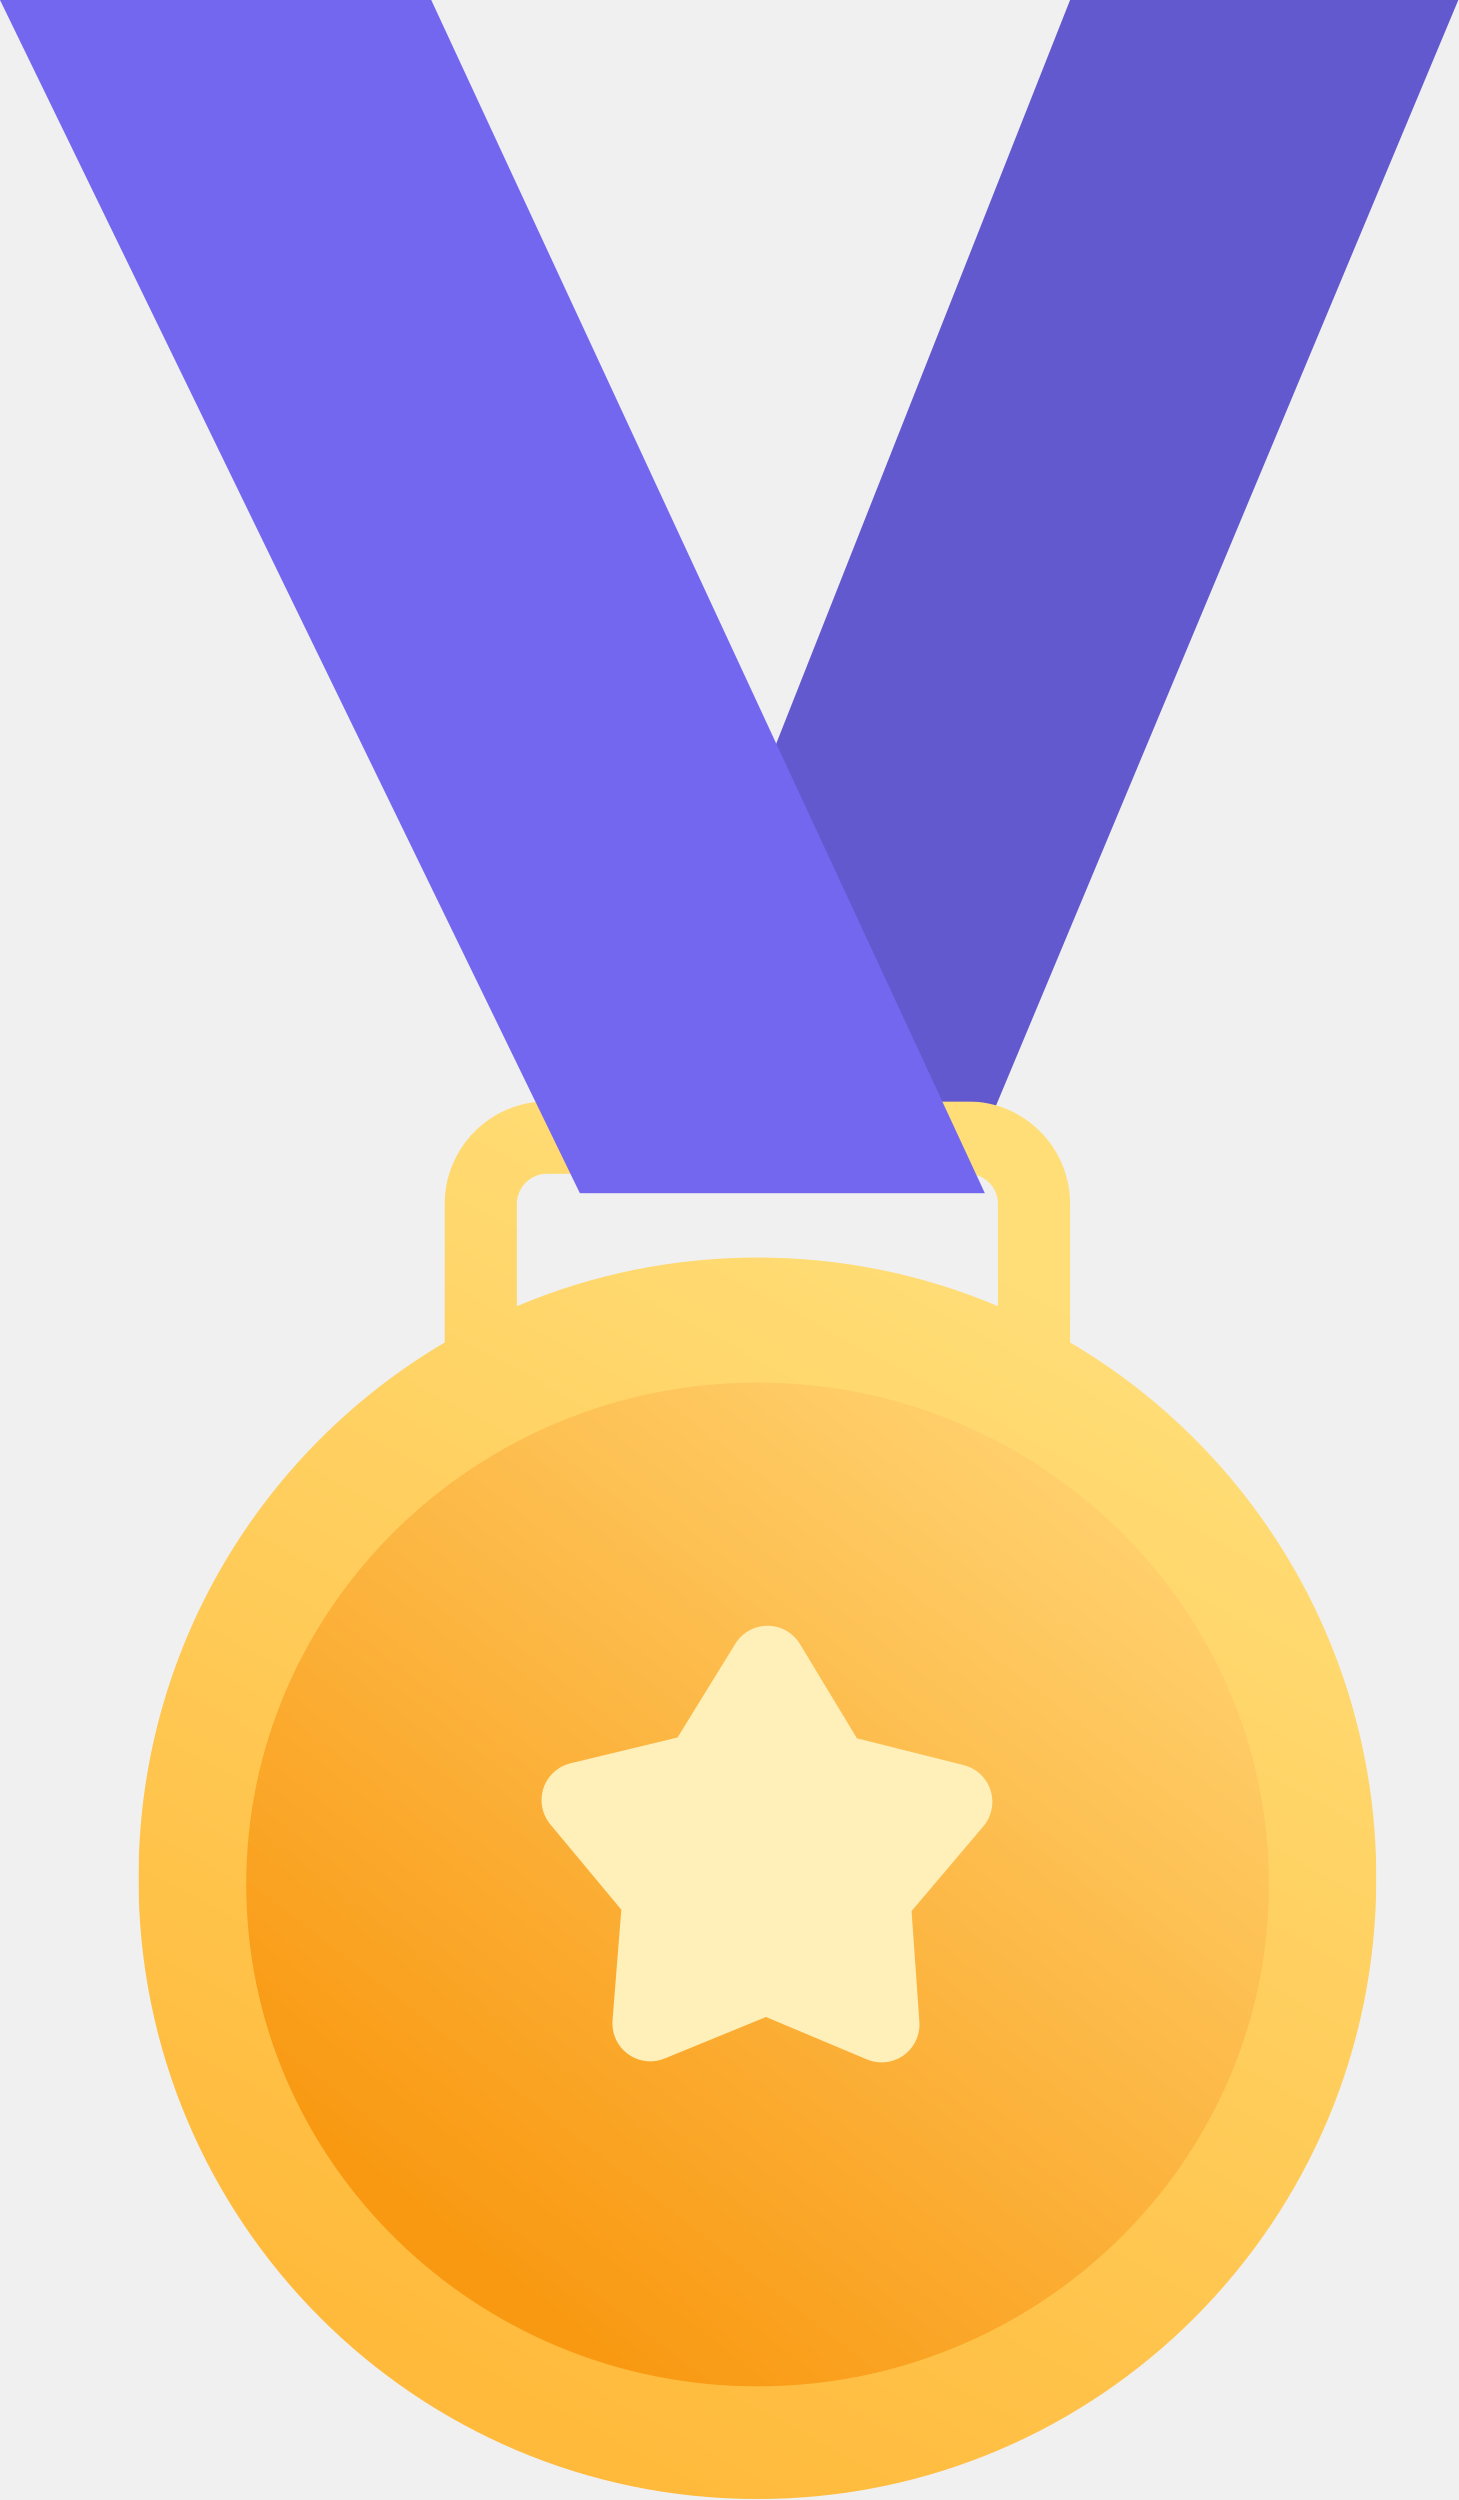
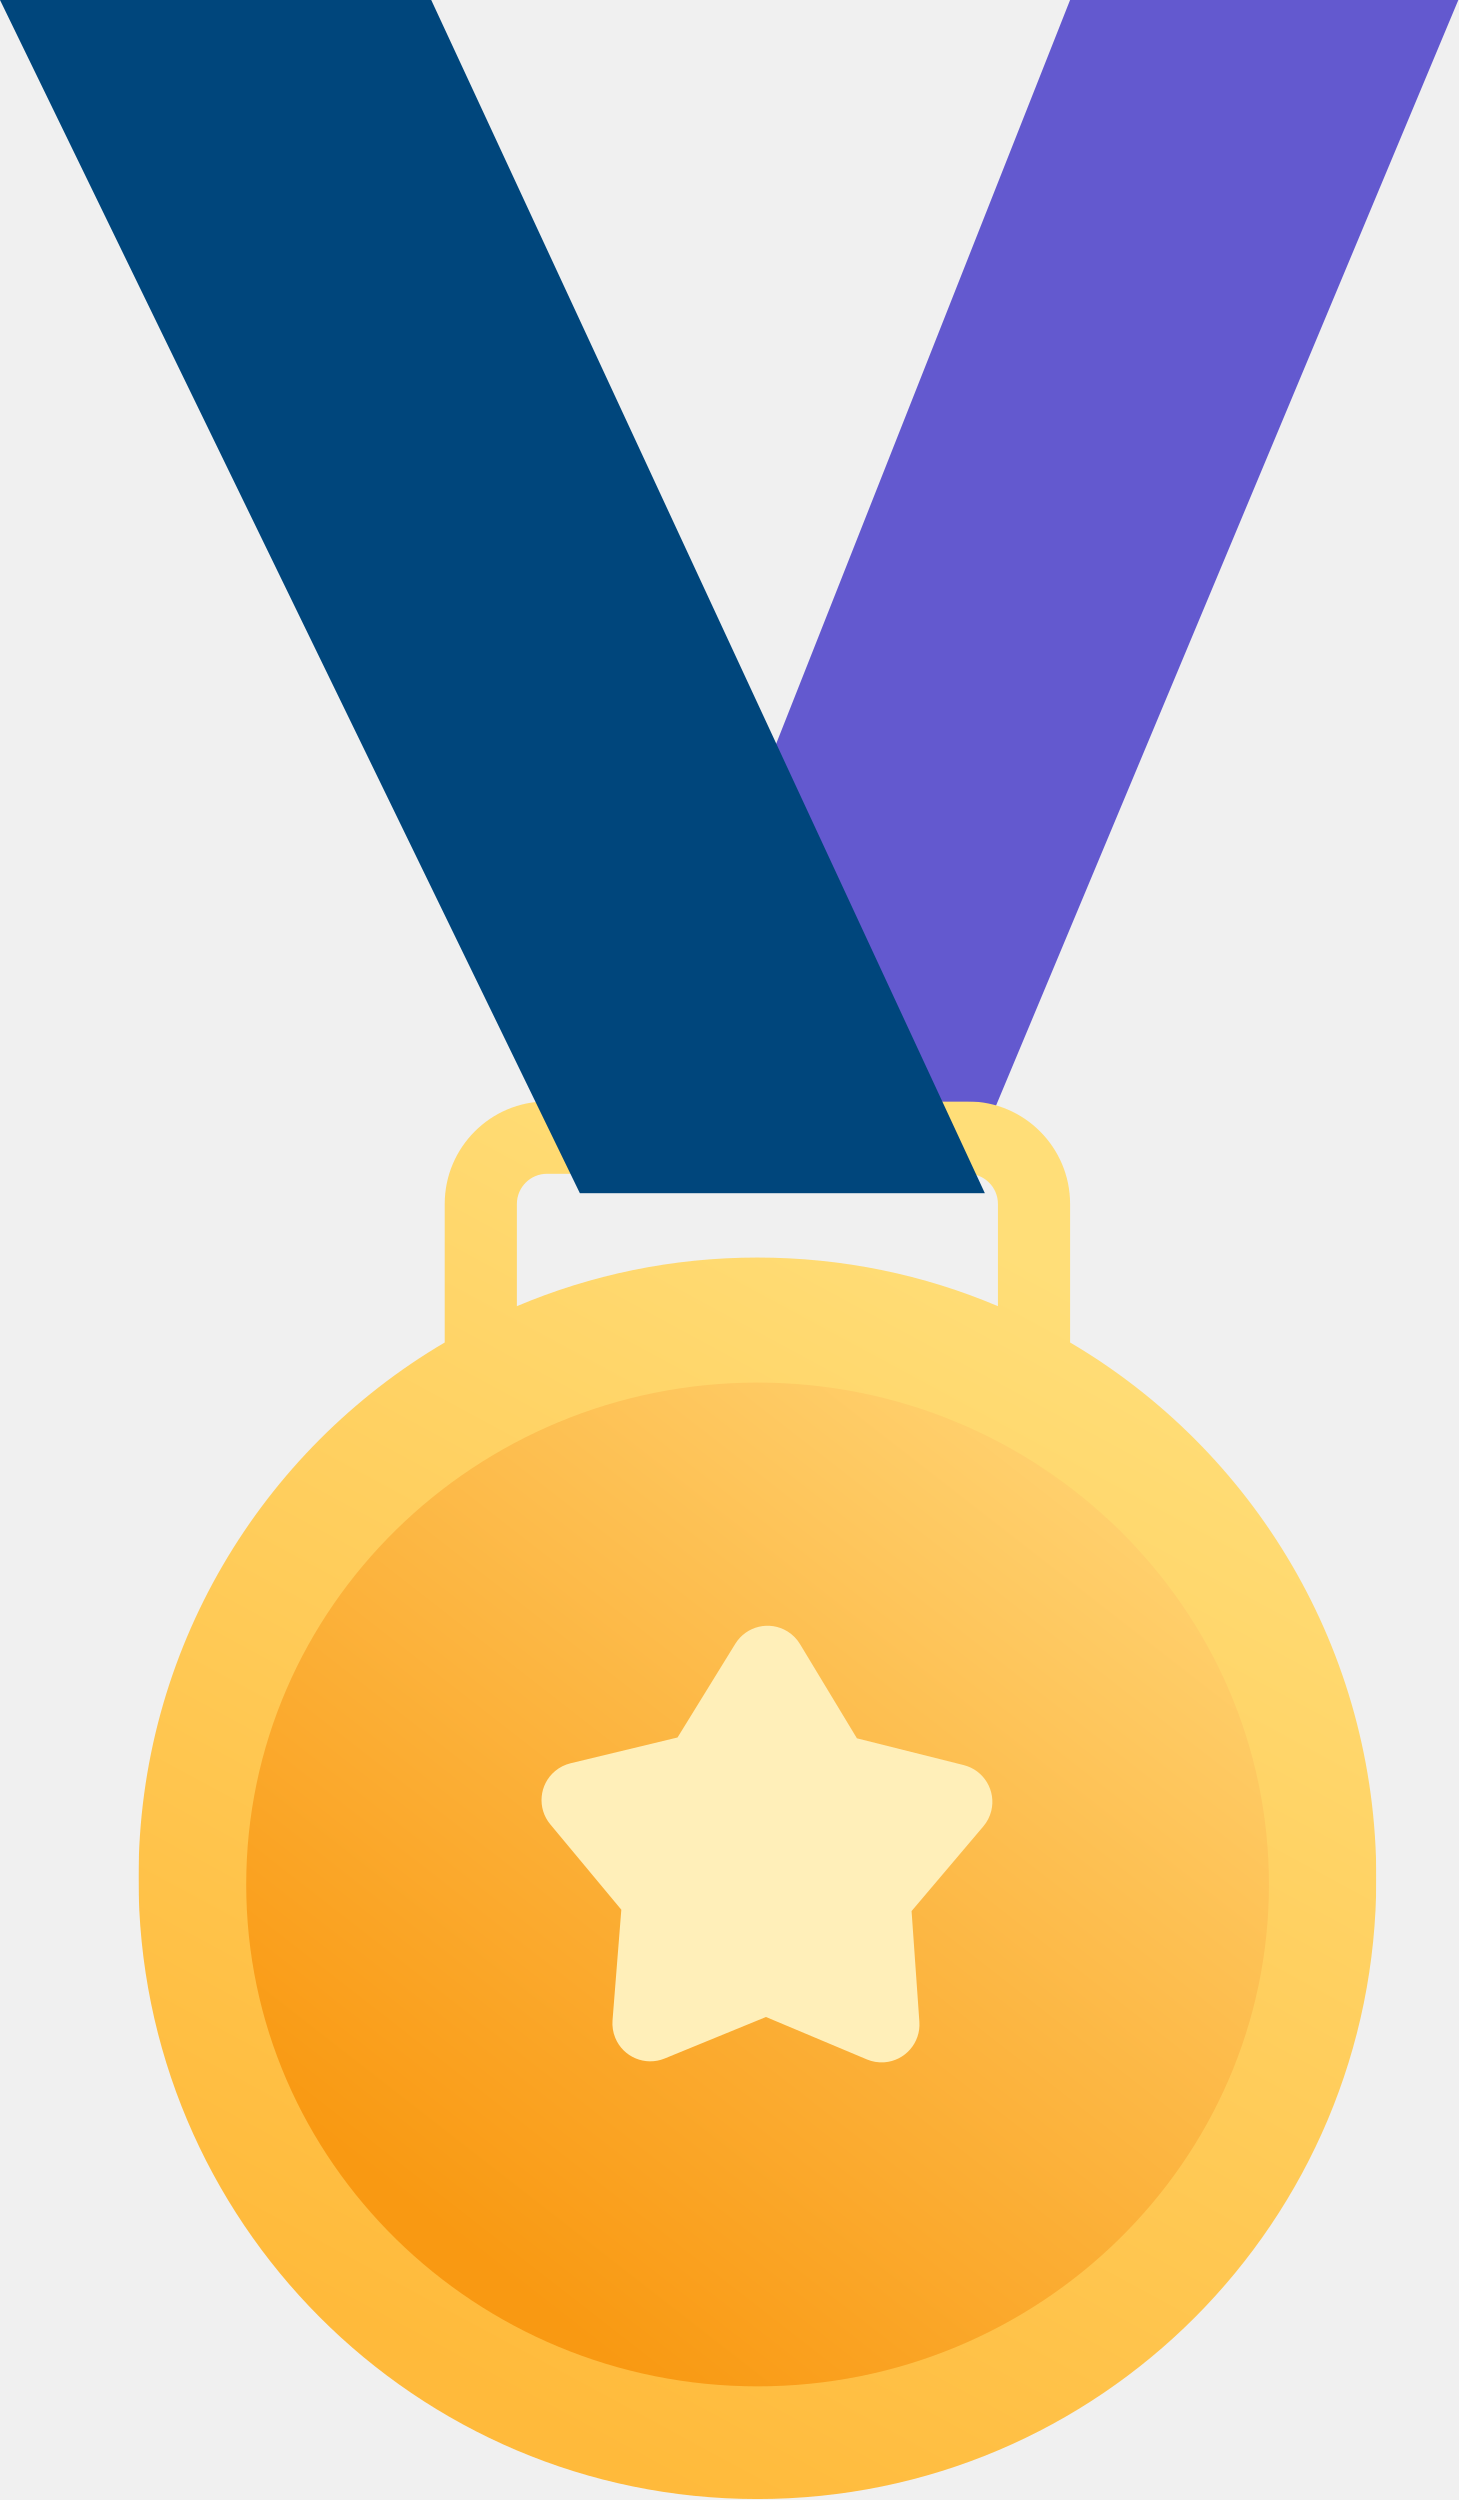
<svg xmlns="http://www.w3.org/2000/svg" xmlns:xlink="http://www.w3.org/1999/xlink" width="77px" height="132px" viewBox="0 0 77 132" version="1.1">
  <defs>
    <polygon id="path-1" points="0.312 0.155 65.67 0.155 65.67 73.949 0.312 73.949" />
    <linearGradient x1="74.194%" y1="12.412%" x2="34.456%" y2="95.336%" id="linearGradient-3">
      <stop stop-color="#FFDE78" offset="0%" />
      <stop stop-color="#FFBA3B" offset="100%" />
    </linearGradient>
    <linearGradient x1="84.444%" y1="12.871%" x2="24.603%" y2="88.537%" id="linearGradient-4">
      <stop stop-color="#FFD06D" offset="0%" />
      <stop stop-color="#F99912" offset="100%" />
    </linearGradient>
  </defs>
  <g id="⚙️-Symbols" stroke="none" stroke-width="1" fill="none" fill-rule="evenodd">
    <g id="28)-Widgets/1)-Advanced/Congratulations" transform="translate(-236, 0)">
      <g id="Badge" transform="translate(236, 0)">
        <polygon id="Fill-1" fill="#6359CF" points="56.5 0 32 62 51.075 62 77 0" />
        <g id="Group-4" transform="translate(7, 58)">
          <mask id="mask-2" fill="white">
            <use xlink:href="#path-1" />
          </mask>
          <g id="Clip-3" />
          <path d="M20.291,10.966 L20.291,5.568 C20.291,4.691 21.003,3.976 21.879,3.976 L44.103,3.976 C44.978,3.976 45.691,4.691 45.691,5.568 L45.691,10.966 C41.787,9.312 37.495,8.398 32.991,8.398 C28.487,8.398 24.195,9.312 20.291,10.966 M49.501,12.883 L49.501,5.568 C49.501,2.583 47.079,0.155 44.103,0.155 L21.879,0.155 C18.902,0.155 16.481,2.583 16.481,5.568 L16.481,12.883 C6.808,18.574 0.312,29.113 0.312,41.174 C0.312,59.275 14.943,73.949 32.991,73.949 C51.039,73.949 65.67,59.275 65.67,41.174 C65.67,29.113 59.175,18.574 49.501,12.883" id="Fill-2" fill="url(#linearGradient-3)" mask="url(#mask-2)" />
        </g>
        <path d="M40,126 C25.111,126 13,114.113 13,99.5 C13,84.887 25.111,73 40,73 C54.888,73 67,84.887 67,99.5 C67,114.113 54.888,126 40,126" id="Fill-5" fill="url(#linearGradient-4)" />
        <path d="M45.772,108.738 L40.443,106.497 L40.443,106.497 L35.094,108.689 C34.072,109.108 32.903,108.619 32.485,107.597 C32.366,107.307 32.317,106.993 32.341,106.68 L32.806,100.833 L32.806,100.833 L29.055,96.325 C28.349,95.476 28.464,94.214 29.314,93.508 C29.549,93.312 29.826,93.173 30.124,93.101 L35.774,91.739 L35.774,91.739 L38.825,86.79 C39.404,85.85 40.637,85.558 41.577,86.137 C41.848,86.304 42.075,86.533 42.239,86.806 L45.245,91.783 L45.245,91.783 L50.883,93.197 C51.955,93.466 52.605,94.552 52.337,95.624 C52.262,95.921 52.12,96.197 51.922,96.43 L48.131,100.904 L48.131,100.904 L48.543,106.755 C48.62,107.856 47.79,108.812 46.688,108.89 C46.375,108.912 46.061,108.86 45.772,108.738 Z" id="Fill-105" fill="#FFEFB9" />
-         <polygon id="Fill-116" fill="#7367F0" points="1.5262791e-13 0 22.769 0 52 63 30.617 63" />
+         <polygon id="Fill-116" fill="#00467c" points="1.5262791e-13 0 22.769 0 52 63 30.617 63" />
      </g>
    </g>
  </g>
</svg>
